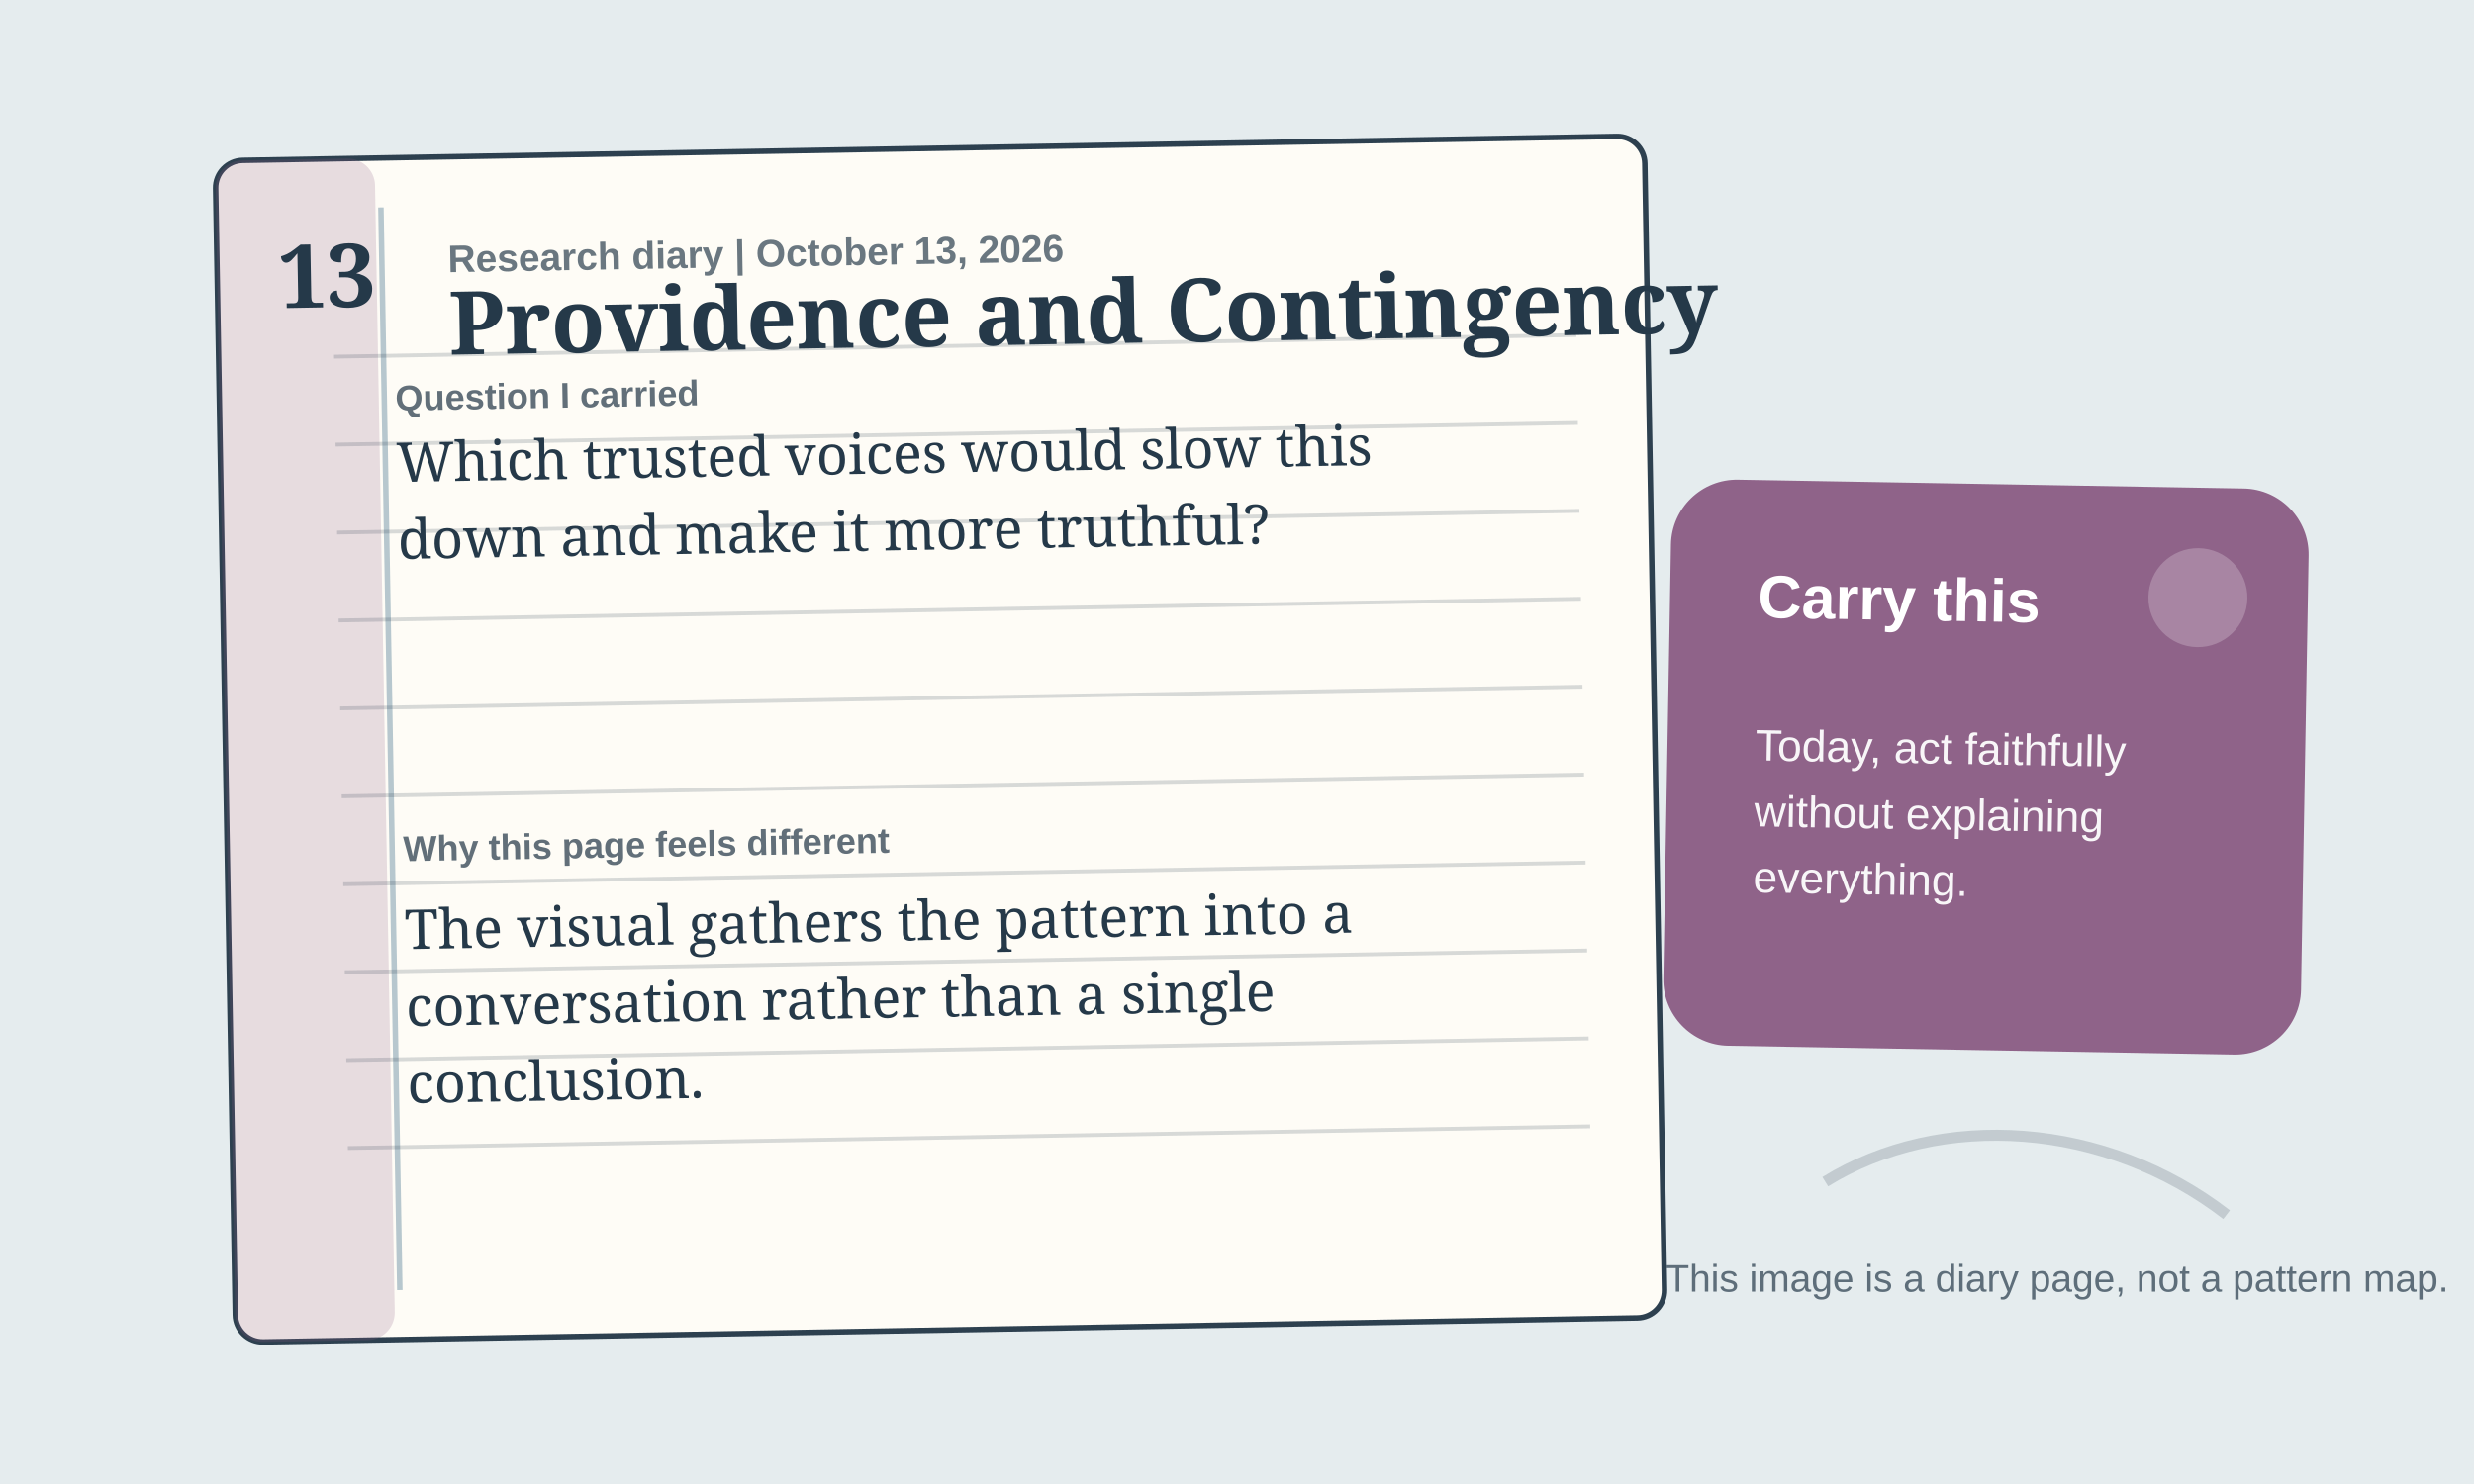
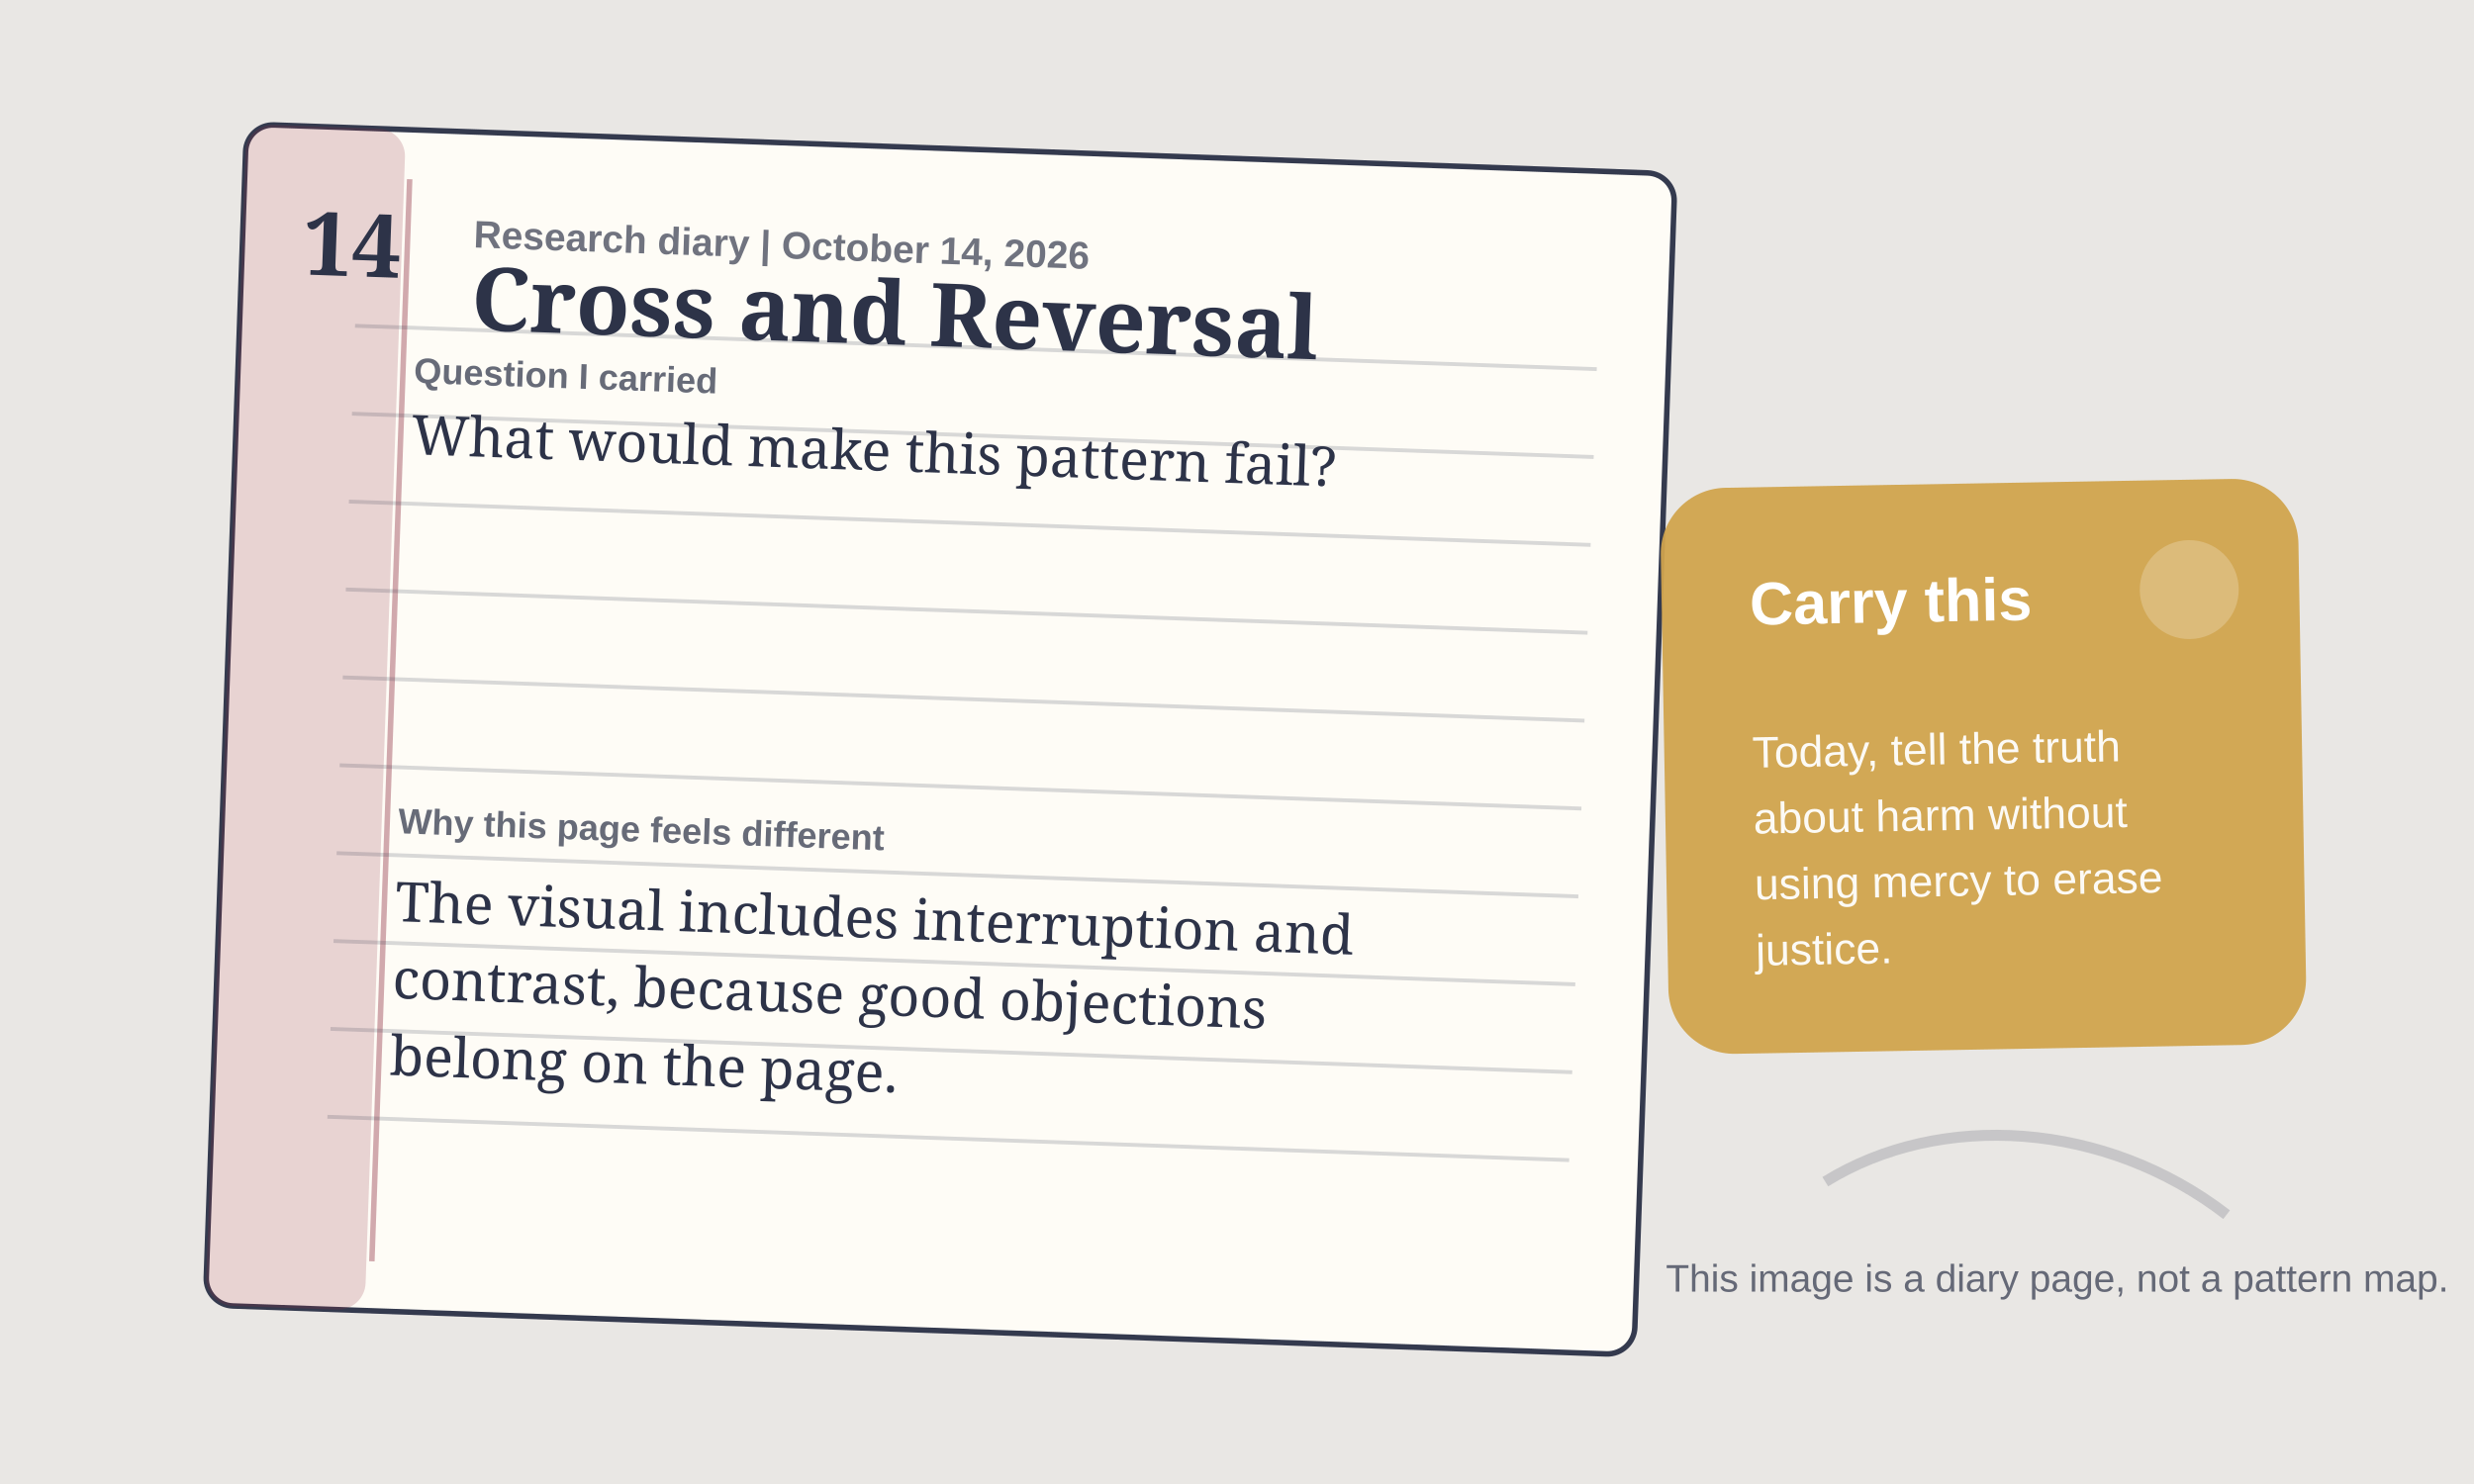
<svg xmlns="http://www.w3.org/2000/svg" width="900" height="540" viewBox="0 0 900 540" role="img" aria-labelledby="title desc">
  <style>
-     .eyebrow { font: 700 14px Arial, sans-serif; letter-spacing: 0; fill: #253949; opacity: 0.68; }
-     .title { font: 700 32px Georgia, serif; letter-spacing: 0; fill: #253949; }
-     .diary { font: 20px Georgia, serif; letter-spacing: 0; fill: #253949; }
-     .label { font: 700 13px Arial, sans-serif; letter-spacing: 0; fill: #253949; opacity: 0.72; }
+     .eyebrow { font: 700 14px Arial, sans-serif; letter-spacing: 0; fill: #2d3348; opacity: 0.68; }
+     .title { font: 700 32px Georgia, serif; letter-spacing: 0; fill: #2d3348; }
+     .diary { font: 20px Georgia, serif; letter-spacing: 0; fill: #2d3348; }
+     .label { font: 700 13px Arial, sans-serif; letter-spacing: 0; fill: #2d3348; opacity: 0.72; }
    .cardtitle { font: 700 22px Arial, sans-serif; letter-spacing: 0; fill: #ffffff; }
    .cardtext { font: 16px Arial, sans-serif; letter-spacing: 0; fill: #ffffff; opacity: 0.94; }
-     .small { font: 14px Arial, sans-serif; letter-spacing: 0; fill: #253949; opacity: 0.70; }
+     .small { font: 14px Arial, sans-serif; letter-spacing: 0; fill: #2d3348; opacity: 0.70; }
  </style>
-   <rect width="900" height="540" fill="#eef4f7" />
-   <rect x="0" y="0" width="900" height="540" fill="#253949" opacity="0.05" />
-   <g transform="rotate(-1 340 270)">
-     <rect x="82" y="54" width="520" height="430" rx="10" fill="#fffdf7" stroke="#253949" stroke-width="2" opacity="0.96" />
-     <rect x="82" y="54" width="58" height="430" rx="10" fill="#8a5a83" opacity="0.20" />
-     <line x1="142" y1="72" x2="142" y2="466" stroke="#4d7890" stroke-width="2" opacity="0.40" />
-     <line x1="124" y1="126" x2="576" y2="126" stroke="#253949" stroke-width="1.4" opacity="0.18" />
-     <line x1="124" y1="158" x2="576" y2="158" stroke="#253949" stroke-width="1.4" opacity="0.18" />
-     <line x1="124" y1="190" x2="576" y2="190" stroke="#253949" stroke-width="1.4" opacity="0.18" />
-     <line x1="124" y1="222" x2="576" y2="222" stroke="#253949" stroke-width="1.4" opacity="0.18" />
-     <line x1="124" y1="254" x2="576" y2="254" stroke="#253949" stroke-width="1.4" opacity="0.18" />
-     <line x1="124" y1="286" x2="576" y2="286" stroke="#253949" stroke-width="1.4" opacity="0.18" />
-     <line x1="124" y1="318" x2="576" y2="318" stroke="#253949" stroke-width="1.4" opacity="0.18" />
-     <line x1="124" y1="350" x2="576" y2="350" stroke="#253949" stroke-width="1.4" opacity="0.18" />
-     <line x1="124" y1="382" x2="576" y2="382" stroke="#253949" stroke-width="1.4" opacity="0.18" />
-     <line x1="124" y1="414" x2="576" y2="414" stroke="#253949" stroke-width="1.4" opacity="0.18" />
-     <text x="166" y="96" class="eyebrow">Research diary | October 13, 2026</text>
-     <text x="166" y="126" class="title">Providence and Contingency</text>
+   <rect width="900" height="540" fill="#f2f0ec" />
+   <rect x="0" y="0" width="900" height="540" fill="#2d3348" opacity="0.05" />
+   <g transform="rotate(2 340 270)">
+     <rect x="82" y="54" width="520" height="430" rx="10" fill="#fffdf7" stroke="#2d3348" stroke-width="2" opacity="0.96" />
+     <rect x="82" y="54" width="58" height="430" rx="10" fill="#8f2d3f" opacity="0.20" />
+     <line x1="142" y1="72" x2="142" y2="466" stroke="#8f2d3f" stroke-width="2" opacity="0.40" />
+     <line x1="124" y1="126" x2="576" y2="126" stroke="#2d3348" stroke-width="1.4" opacity="0.18" />
+     <line x1="124" y1="158" x2="576" y2="158" stroke="#2d3348" stroke-width="1.4" opacity="0.18" />
+     <line x1="124" y1="190" x2="576" y2="190" stroke="#2d3348" stroke-width="1.4" opacity="0.18" />
+     <line x1="124" y1="222" x2="576" y2="222" stroke="#2d3348" stroke-width="1.4" opacity="0.18" />
+     <line x1="124" y1="254" x2="576" y2="254" stroke="#2d3348" stroke-width="1.4" opacity="0.18" />
+     <line x1="124" y1="286" x2="576" y2="286" stroke="#2d3348" stroke-width="1.4" opacity="0.18" />
+     <line x1="124" y1="318" x2="576" y2="318" stroke="#2d3348" stroke-width="1.4" opacity="0.18" />
+     <line x1="124" y1="350" x2="576" y2="350" stroke="#2d3348" stroke-width="1.4" opacity="0.18" />
+     <line x1="124" y1="382" x2="576" y2="382" stroke="#2d3348" stroke-width="1.4" opacity="0.18" />
+     <line x1="124" y1="414" x2="576" y2="414" stroke="#2d3348" stroke-width="1.4" opacity="0.18" />
+     <text x="166" y="96" class="eyebrow">Research diary | October 14, 2026</text>
+     <text x="166" y="126" class="title">Cross and Reversal</text>
    <text x="146" y="146" class="label">Question I carried</text>
-     <text x="104" y="108" class="title">13</text>
+     <text x="104" y="108" class="title">14</text>
  </g>
-   <g transform="rotate(-1 340 270)">
-     <text x="146" y="172" class="diary">Which trusted voices would slow this</text>
-     <text x="146" y="200" class="diary">down and make it more truthful?</text>
+   <g transform="rotate(2 340 270)">
+     <text x="146" y="172" class="diary">What would make this pattern fail?</text>
    <text x="146" y="310" class="label">Why this page feels different</text>
-     <text x="146" y="342" class="diary">The visual gathers the pattern into a</text>
-     <text x="146" y="370" class="diary">conversation rather than a single</text>
-     <text x="146" y="398" class="diary">conclusion.</text>
+     <text x="146" y="342" class="diary">The visual includes interruption and</text>
+     <text x="146" y="370" class="diary">contrast, because good objections</text>
+     <text x="146" y="398" class="diary">belong on the page.</text>
  </g>
-   <g transform="rotate(1 714 306)">
-     <rect x="606" y="176" width="232" height="206" rx="24" fill="#8a5a83" opacity="0.94" />
+   <g transform="rotate(-1 714 306)">
+     <rect x="606" y="176" width="232" height="206" rx="24" fill="#d0a44c" opacity="0.94" />
    <circle cx="798" cy="216" r="18" fill="#ffffff" opacity="0.22" />
    <text x="638" y="226" class="cardtitle">Carry this</text>
-     <text x="638" y="278" class="cardtext">Today, act faithfully</text>
-     <text x="638" y="302" class="cardtext">without explaining</text>
-     <text x="638" y="326" class="cardtext">everything.</text>
+     <text x="638" y="278" class="cardtext">Today, tell the truth</text>
+     <text x="638" y="302" class="cardtext">about harm without</text>
+     <text x="638" y="326" class="cardtext">using mercy to erase</text>
+     <text x="638" y="350" class="cardtext">justice.</text>
  </g>
-   <path d="M664 430 C706 404 766 408 810 442" fill="none" stroke="#253949" stroke-width="4" opacity="0.18" />
+   <path d="M664 430 C706 404 766 408 810 442" fill="none" stroke="#2d3348" stroke-width="4" opacity="0.18" />
  <text x="606" y="470" class="small">This image is a diary page, not a pattern map.</text>
</svg>
